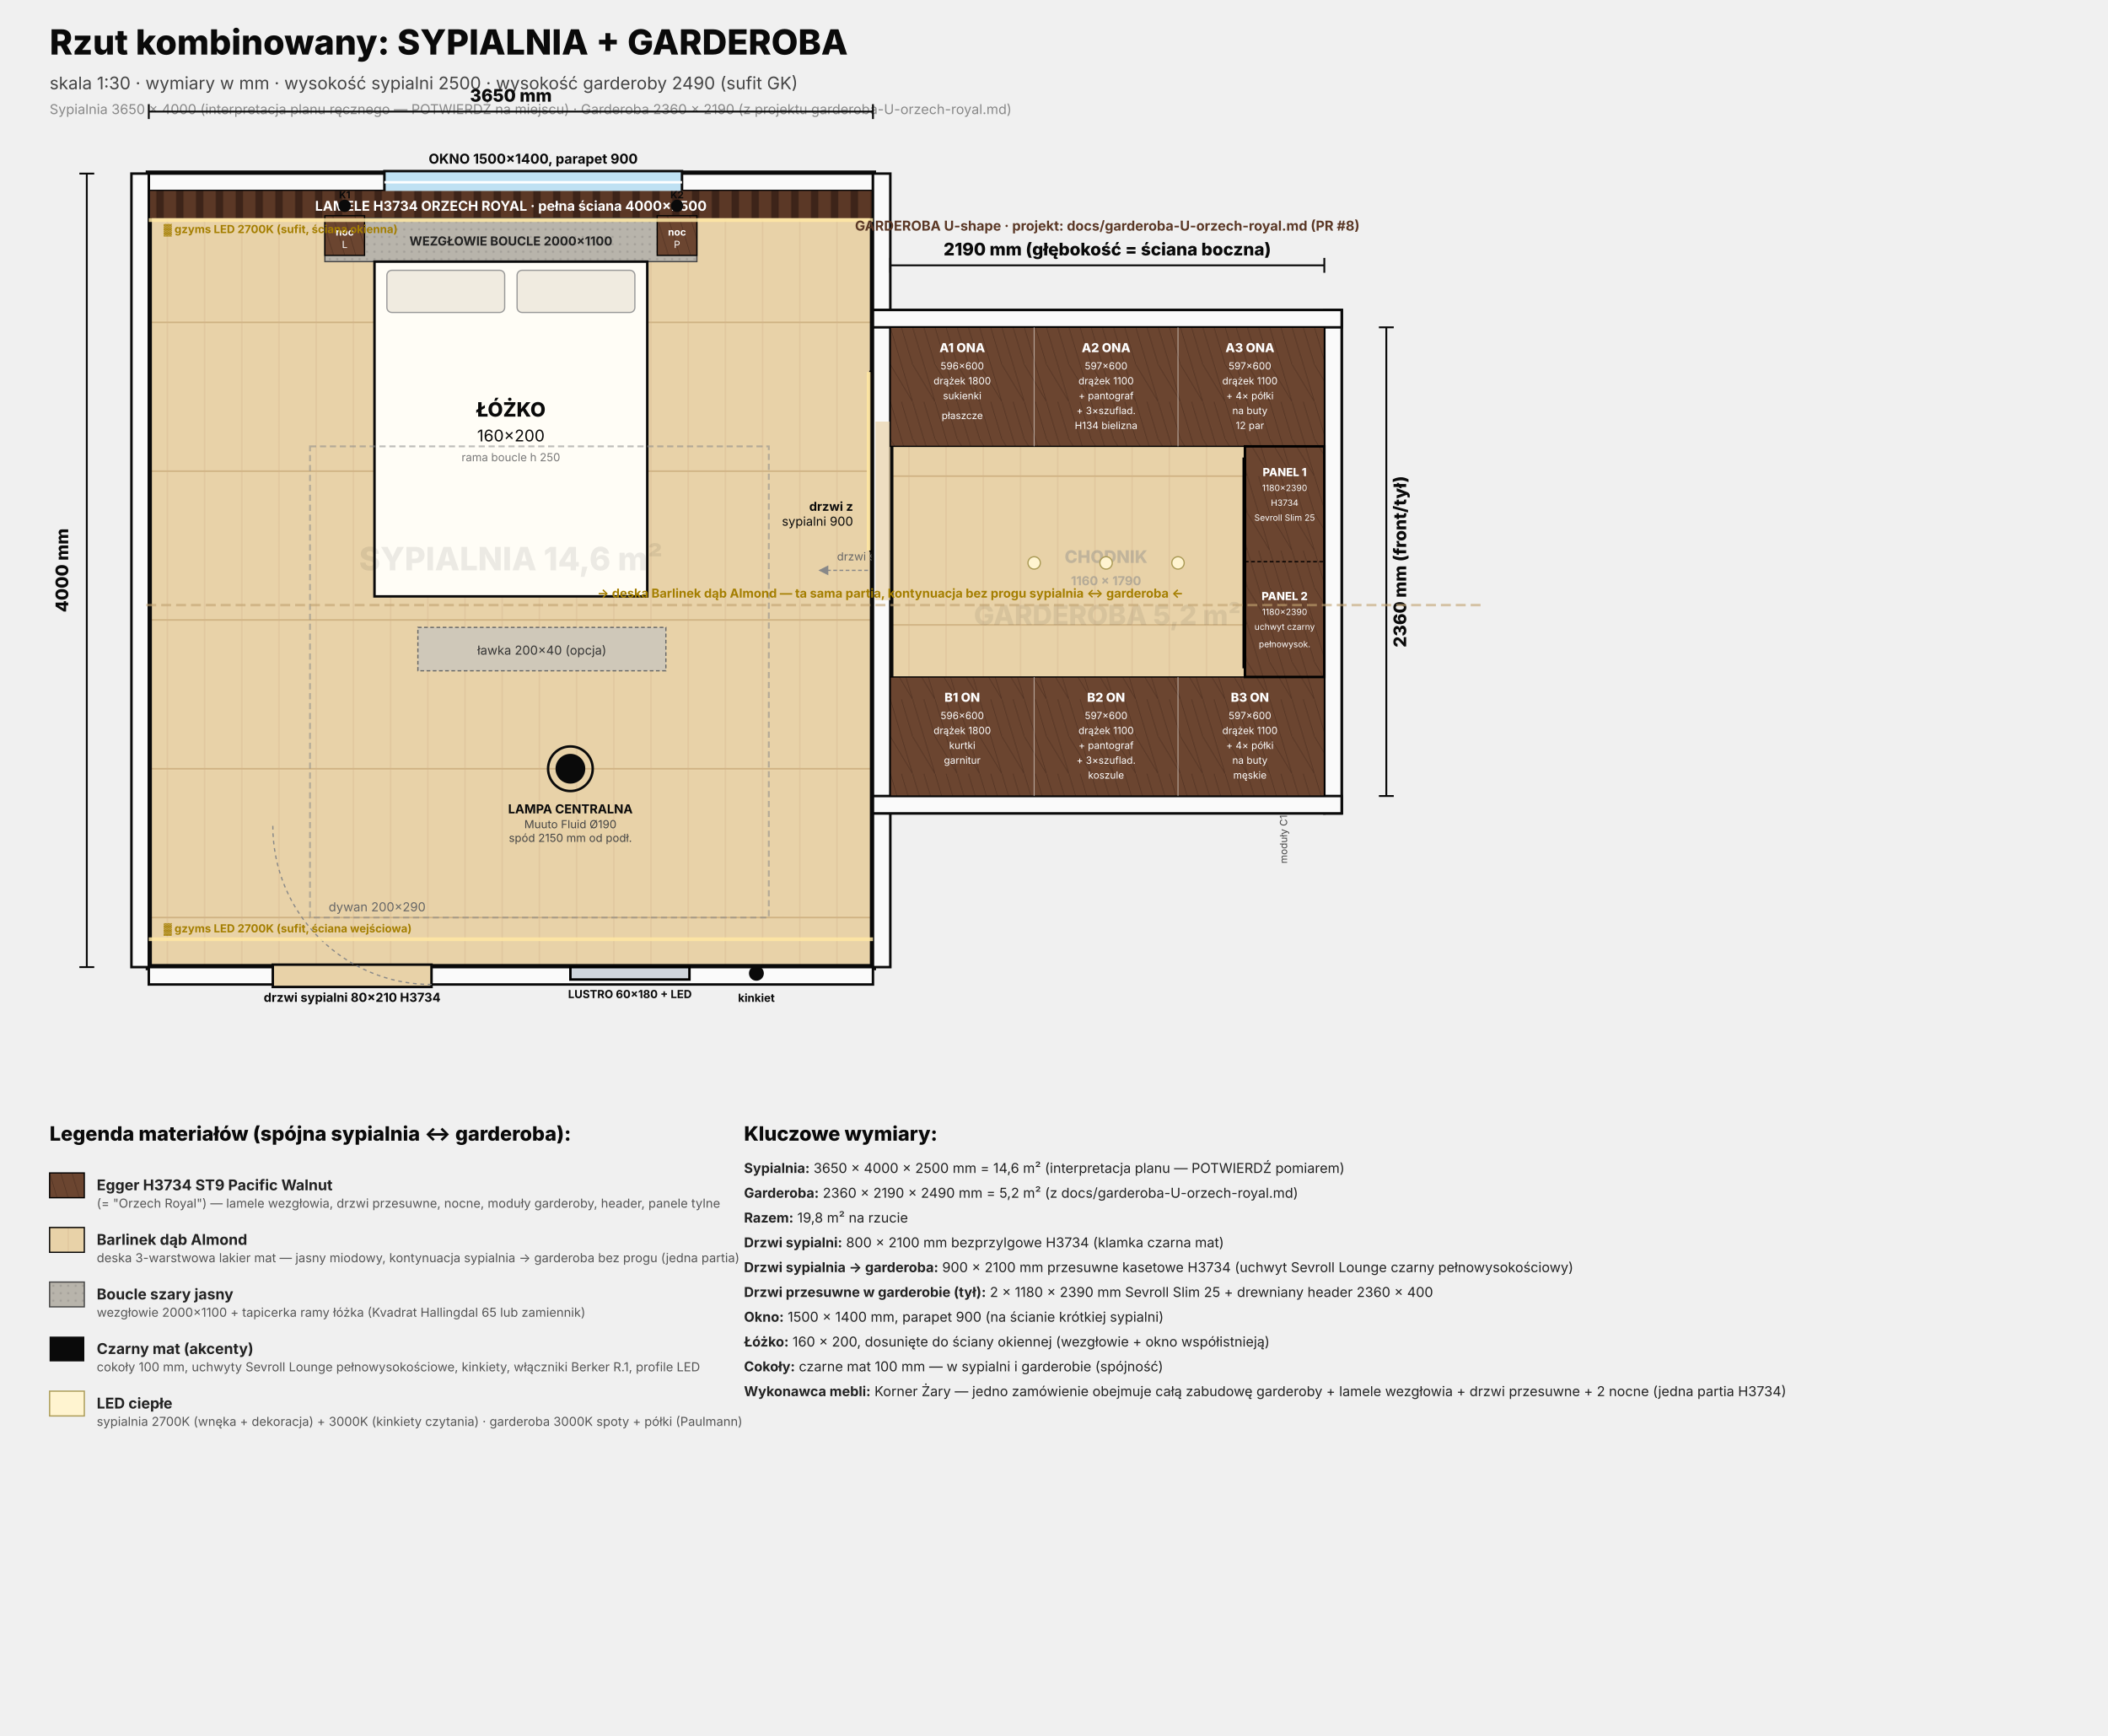
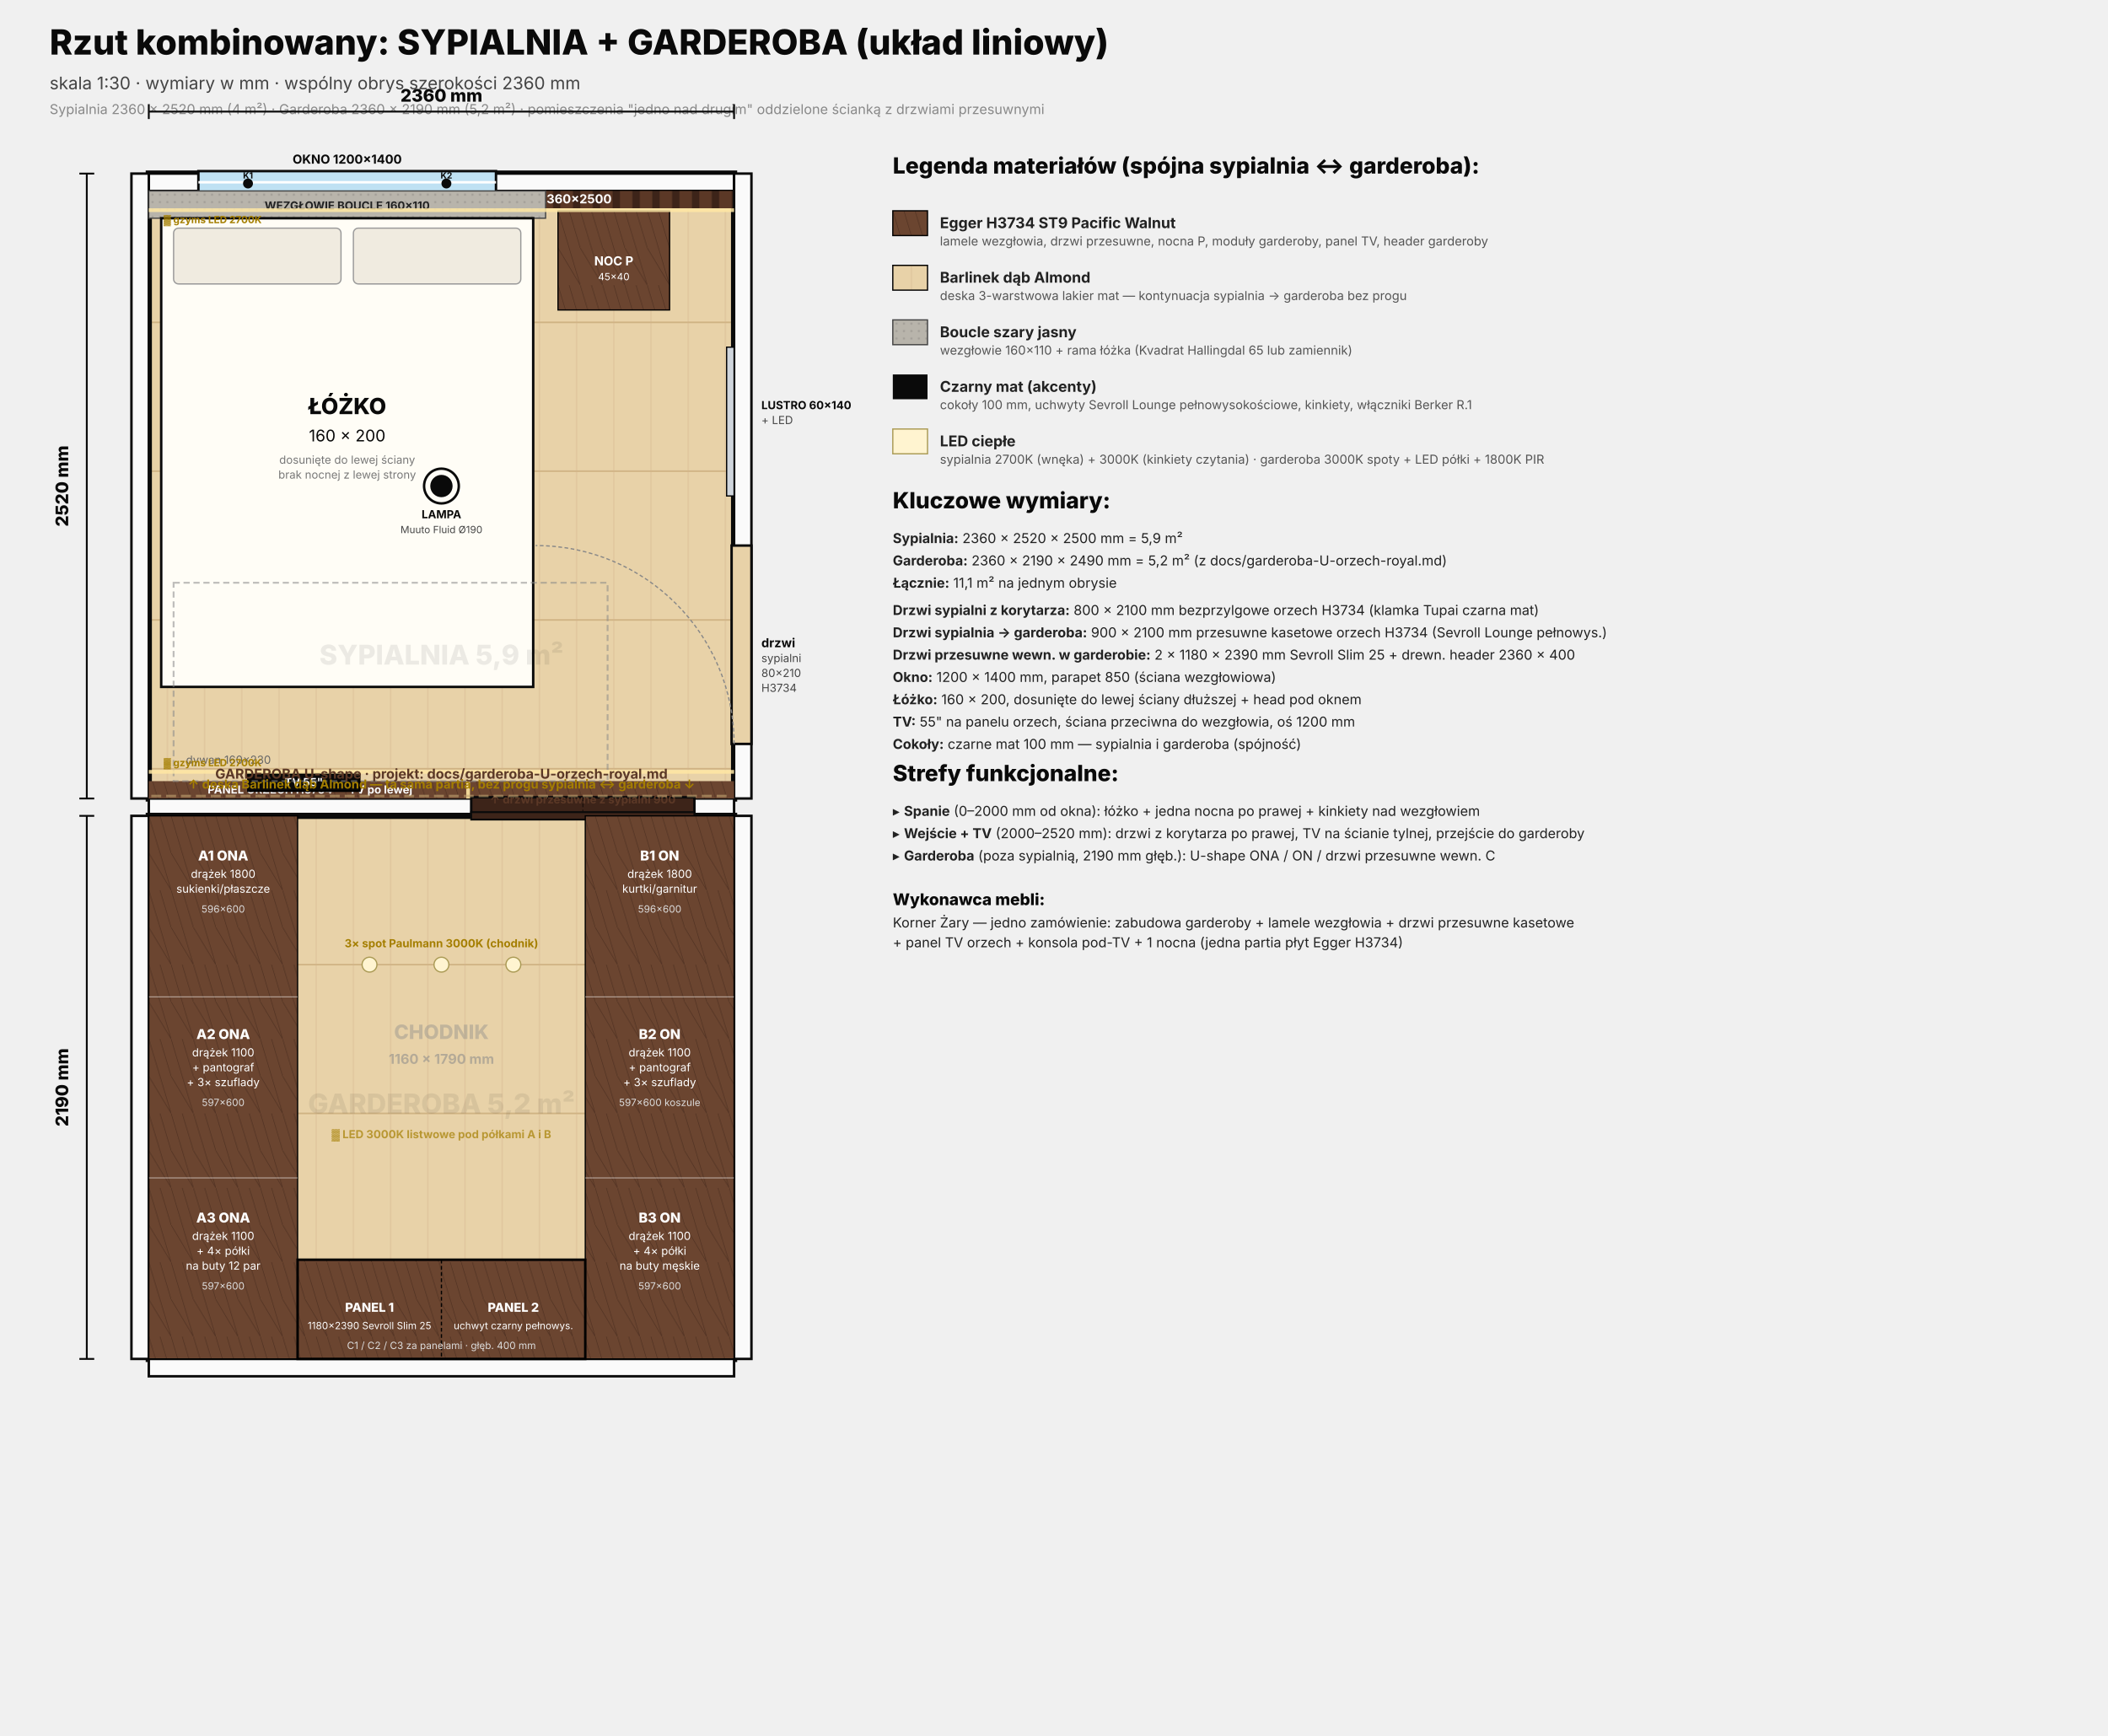
<svg xmlns="http://www.w3.org/2000/svg" viewBox="0 0 1700 1400" font-family="Inter, Arial, sans-serif">
  <defs>
    <pattern id="oakF" patternUnits="userSpaceOnUse" width="30" height="120">
      <rect width="30" height="120" fill="#e8d2a8" />
      <path d="M0 0 L30 0 M0 120 L30 120" stroke="#c2a371" stroke-width="0.8" />
      <path d="M15 0 L15 120" stroke="#d4b58a" stroke-width="0.4" />
    </pattern>
    <pattern id="walnutT" patternUnits="userSpaceOnUse" width="18" height="60">
      <rect width="18" height="60" fill="#6b4530" />
      <path d="M0 0 L18 60 M0 30 L18 60 M9 0 L18 30" stroke="#3d2419" stroke-width="0.5" opacity="0.55" />
    </pattern>
    <pattern id="boucleT" patternUnits="userSpaceOnUse" width="6" height="6">
      <rect width="6" height="6" fill="#b8b4ab" />
      <circle cx="3" cy="3" r="1" fill="#9a9690" opacity="0.6" />
    </pattern>
    <pattern id="lameleT" patternUnits="userSpaceOnUse" width="16" height="30">
      <rect width="16" height="30" fill="#5b3826" />
      <rect x="6" width="6" height="30" fill="#3d2419" />
    </pattern>
  </defs>
-   <text x="40" y="44" font-size="28" font-weight="800" fill="#0a0a0a">Rzut kombinowany: SYPIALNIA + GARDEROBA</text>
-   <text x="40" y="72" font-size="14" fill="#444">skala 1:30 · wymiary w mm · wysokość sypialni 2500 · wysokość garderoby 2490 (sufit GK)</text>
-   <text x="40" y="92" font-size="11" fill="#888">Sypialnia 3650 × 4000 (interpretacja planu ręcznego — POTWIERDŹ na miejscu) · Garderoba 2360 × 2190 (z projektu garderoba-U-orzech-royal.md)</text>
+   <text x="40" y="44" font-size="28" font-weight="800" fill="#0a0a0a">Rzut kombinowany: SYPIALNIA + GARDEROBA (układ liniowy)</text>
+   <text x="40" y="72" font-size="14" fill="#444">skala 1:30 · wymiary w mm · wspólny obrys szerokości 2360 mm</text>
+   <text x="40" y="92" font-size="11" fill="#888">Sypialnia 2360 × 2520 mm (4 m²) · Garderoba 2360 × 2190 mm (5,2 m²) · pomieszczenia "jedno nad drugim" oddzielone ścianką z drzwiami przesuwnymi</text>
  <g transform="translate(120, 140)">
-     <rect x="0" y="0" width="584" height="640" fill="url(#oakF)" stroke="#0a0a0a" stroke-width="5" />
-     <rect x="0" y="0" width="584" height="14" fill="#fafafa" stroke="#0a0a0a" stroke-width="2" />
-     <rect x="190" y="-2" width="240" height="18" fill="#bfe1f3" stroke="#0a0a0a" stroke-width="2" />
-     <line x1="190" y1="7" x2="430" y2="7" stroke="#fff" stroke-width="2" />
-     <text x="310" y="-8" font-size="11" fill="#0a0a0a" text-anchor="middle" font-weight="700">OKNO 1500×1400, parapet 900</text>
-     <rect x="0" y="14" width="584" height="22" fill="url(#lameleT)" />
-     <text x="292" y="30" font-size="11" fill="#fff" font-weight="700" text-anchor="middle">LAMELE H3734 ORZECH ROYAL · pełna ściana 4000×2500</text>
-     <rect x="-14" y="0" width="14" height="640" fill="#fafafa" stroke="#0a0a0a" stroke-width="2" />
-     <rect x="584" y="0" width="14" height="640" fill="#fafafa" stroke="#0a0a0a" stroke-width="2" />
-     <rect x="582" y="160" width="18" height="144" fill="#5b3826" stroke="#000" stroke-width="2" />
-     <text x="608" y="240" font-size="10" fill="#0a0a0a" font-weight="700">drzwi</text>
-     <text x="608" y="252" font-size="9" fill="#444">przesuwne</text>
-     <text x="608" y="263" font-size="9" fill="#444">kasetowe</text>
-     <text x="608" y="274" font-size="9" fill="#444">900×2100</text>
-     <text x="608" y="285" font-size="9" fill="#444">H3734</text>
-     <text x="608" y="296" font-size="9" fill="#444">Sevroll Lounge</text>
-     <line x1="580" y1="320" x2="540" y2="320" stroke="#888" stroke-width="1" stroke-dasharray="3 2" />
-     <polygon points="540,320 548,316 548,324" fill="#888" />
-     <text x="555" y="312" font-size="9" fill="#666">drzwi sunie w kasecie ←</text>
-     <rect x="579" y="160" width="3" height="144" fill="#ffe7a3" opacity="0.9" />
-     <rect x="0" y="640" width="584" height="14" fill="#fafafa" stroke="#0a0a0a" stroke-width="2" />
-     <rect x="100" y="638" width="128" height="18" fill="#e8d2a8" stroke="#0a0a0a" stroke-width="2" />
-     <text x="164" y="668" font-size="10" fill="#0a0a0a" font-weight="700" text-anchor="middle">drzwi sypialni 80×210 H3734</text>
-     <path d="M 228 654 A 128 128 0 0 1 100 526" fill="none" stroke="#888" stroke-width="1" stroke-dasharray="3 3" />
-     <rect x="340" y="640" width="96" height="10" fill="#cfd5dc" stroke="#000" stroke-width="2" />
-     <text x="388" y="665" font-size="9" fill="#0a0a0a" font-weight="700" text-anchor="middle">LUSTRO 60×180 + LED</text>
-     <circle cx="490" cy="645" r="6" fill="#0a0a0a" />
-     <text x="490" y="668" font-size="9" fill="#0a0a0a" font-weight="700" text-anchor="middle">kinkiet</text>
-     <g transform="translate(167, 36)">
-       <rect x="-25" y="0" width="300" height="35" fill="url(#boucleT)" stroke="#444" stroke-width="1" />
-       <text x="125" y="22" font-size="10" fill="#222" text-anchor="middle" font-weight="700">WEZGŁOWIE BOUCLE 2000×1100</text>
-       <rect x="-25" y="-2" width="32" height="32" fill="url(#walnutT)" stroke="#000" stroke-width="1" />
-       <text x="-9" y="14" font-size="8" fill="#fff" text-anchor="middle" font-weight="700">noc</text>
-       <text x="-9" y="24" font-size="8" fill="#fff" text-anchor="middle">L</text>
-       <rect x="243" y="-2" width="32" height="32" fill="url(#walnutT)" stroke="#000" stroke-width="1" />
-       <text x="259" y="14" font-size="8" fill="#fff" text-anchor="middle" font-weight="700">noc</text>
-       <text x="259" y="24" font-size="8" fill="#fff" text-anchor="middle">P</text>
-       <rect x="15" y="35" width="220" height="270" fill="#fffdf6" stroke="#0a0a0a" stroke-width="2" />
-       <text x="125" y="160" font-size="16" fill="#0a0a0a" text-anchor="middle" font-weight="800">ŁÓŻKO</text>
-       <text x="125" y="180" font-size="13" fill="#0a0a0a" text-anchor="middle">160×200</text>
-       <text x="125" y="196" font-size="9" fill="#777" text-anchor="middle">rama boucle h 250</text>
-       <rect x="25" y="42" width="95" height="34" fill="#f0ebe0" stroke="#999" rx="4" />
-       <rect x="130" y="42" width="95" height="34" fill="#f0ebe0" stroke="#999" rx="4" />
-       <circle cx="-9" cy="-10" r="5" fill="#0a0a0a" />
-       <text x="-9" y="-16" font-size="8" fill="#0a0a0a" text-anchor="middle" font-weight="700">K1</text>
-       <circle cx="259" cy="-10" r="5" fill="#0a0a0a" />
-       <text x="259" y="-16" font-size="8" fill="#0a0a0a" text-anchor="middle" font-weight="700">K2</text>
-     </g>
-     <g transform="translate(217, 366)">
-       <rect width="200" height="35" fill="#cfc8b9" stroke="#666" stroke-width="1" stroke-dasharray="3 2" />
-       <text x="100" y="22" font-size="10" fill="#333" text-anchor="middle">ławka 200×40 (opcja)</text>
-     </g>
-     <rect x="130" y="220" width="370" height="380" fill="none" stroke="#888" stroke-width="1.5" stroke-dasharray="5 3" opacity="0.55" />
-     <text x="145" y="595" font-size="10" fill="#666">dywan 200×290</text>
-     <g transform="translate(340, 480)">
-       <circle r="18" fill="none" stroke="#0a0a0a" stroke-width="2" />
-       <circle r="12" fill="#0a0a0a" />
-       <text y="36" font-size="10" fill="#0a0a0a" text-anchor="middle" font-weight="700">LAMPA CENTRALNA</text>
-       <text y="48" font-size="9" fill="#444" text-anchor="middle">Muuto Fluid Ø190</text>
-       <text y="59" font-size="9" fill="#444" text-anchor="middle">spód 2150 mm od podł.</text>
-     </g>
-     <rect x="0" y="36" width="584" height="3" fill="#ffe7a3" opacity="0.85" />
-     <rect x="0" y="616" width="584" height="3" fill="#ffe7a3" opacity="0.85" />
-     <text x="12" y="48" font-size="9" fill="#a47e00" font-weight="700">▓ gzyms LED 2700K (sufit, ściana okienna)</text>
-     <text x="12" y="612" font-size="9" fill="#a47e00" font-weight="700">▓ gzyms LED 2700K (sufit, ściana wejściowa)</text>
-     <text x="292" y="320" font-size="26" font-weight="800" fill="#0a0a0a" opacity="0.08" text-anchor="middle">SYPIALNIA 14,6 m²</text>
-     <line x1="0" y1="-50" x2="584" y2="-50" stroke="#0a0a0a" stroke-width="1.5" />
+     <rect x="0" y="0" width="472" height="504" fill="url(#oakF)" stroke="#0a0a0a" stroke-width="5" />
+     <rect x="0" y="0" width="472" height="14" fill="#fafafa" stroke="#0a0a0a" stroke-width="2" />
+     <rect x="40" y="-2" width="240" height="18" fill="#bfe1f3" stroke="#0a0a0a" stroke-width="2" />
+     <line x1="40" y1="7" x2="280" y2="7" stroke="#fff" stroke-width="2" />
+     <text x="160" y="-8" font-size="10" fill="#0a0a0a" text-anchor="middle" font-weight="700">OKNO 1200×1400</text>
+     <rect x="0" y="14" width="472" height="14" fill="url(#lameleT)" />
+     <text x="236" y="24" font-size="10" fill="#fff" font-weight="700" text-anchor="middle">LAMELE H3734 — cała ściana wezgłowiowa 2360×2500</text>
+     <rect x="-14" y="0" width="14" height="504" fill="#fafafa" stroke="#0a0a0a" stroke-width="2" />
+     <rect x="472" y="0" width="14" height="504" fill="#fafafa" stroke="#0a0a0a" stroke-width="2" />
+     <rect x="470" y="300" width="16" height="160" fill="#e8d2a8" stroke="#0a0a0a" stroke-width="2" />
+     <text x="494" y="382" font-size="10" fill="#0a0a0a" font-weight="700">drzwi</text>
+     <text x="494" y="394" font-size="9" fill="#444">sypialni</text>
+     <text x="494" y="406" font-size="9" fill="#444">80×210</text>
+     <text x="494" y="418" font-size="9" fill="#444">H3734</text>
+     <path d="M 472 460 A 160 160 0 0 0 312 300" fill="none" stroke="#888" stroke-width="1" stroke-dasharray="3 2" />
+     <rect x="466" y="140" width="6" height="120" fill="#cfd5dc" stroke="#000" stroke-width="1" />
+     <text x="494" y="190" font-size="9" fill="#0a0a0a" font-weight="700">LUSTRO 60×140</text>
+     <text x="494" y="202" font-size="9" fill="#444">+ LED</text>
+     <rect x="0" y="504" width="472" height="14" fill="#fafafa" stroke="#0a0a0a" stroke-width="2" />
+     <rect x="0" y="490" width="472" height="14" fill="url(#walnutT)" />
+     <text x="130" y="500" font-size="9" fill="#fff" font-weight="700" text-anchor="middle">PANEL ORZECH H3734 — TV po lewej</text>
+     <rect x="260" y="503" width="180" height="16" fill="#3d2419" stroke="#0a0a0a" stroke-width="2" />
+     <line x1="350" y1="503" x2="350" y2="519" stroke="#000" stroke-width="0.5" stroke-dasharray="3 2" />
+     <rect x="256" y="490" width="3" height="14" fill="#ffe7a3" opacity="0.9" />
+     <g transform="translate(0, 14)">
+       <rect x="0" y="0" width="320" height="22" fill="url(#boucleT)" stroke="#444" stroke-width="1" />
+       <text x="160" y="15" font-size="9" fill="#222" text-anchor="middle" font-weight="700">WEZGŁOWIE BOUCLE 160×110</text>
+       <rect x="10" y="22" width="300" height="378" fill="#fffdf6" stroke="#0a0a0a" stroke-width="2" />
+       <text x="160" y="180" font-size="18" fill="#0a0a0a" text-anchor="middle" font-weight="800">ŁÓŻKO</text>
+       <text x="160" y="202" font-size="13" fill="#0a0a0a" text-anchor="middle">160 × 200</text>
+       <text x="160" y="220" font-size="9" fill="#777" text-anchor="middle">dosunięte do lewej ściany</text>
+       <text x="160" y="232" font-size="9" fill="#777" text-anchor="middle">brak nocnej z lewej strony</text>
+       <rect x="20" y="30" width="135" height="45" fill="#f0ebe0" stroke="#999" rx="4" />
+       <rect x="165" y="30" width="135" height="45" fill="#f0ebe0" stroke="#999" rx="4" />
+       <circle cx="80" cy="-6" r="4" fill="#0a0a0a" />
+       <text x="80" y="-10" font-size="7" fill="#0a0a0a" text-anchor="middle" font-weight="700">K1</text>
+       <circle cx="240" cy="-6" r="4" fill="#0a0a0a" />
+       <text x="240" y="-10" font-size="7" fill="#0a0a0a" text-anchor="middle" font-weight="700">K2</text>
+     </g>
+     <g transform="translate(330, 30)">
+       <rect width="90" height="80" fill="url(#walnutT)" stroke="#000" stroke-width="1" />
+       <text x="45" y="44" font-size="10" fill="#fff" text-anchor="middle" font-weight="700">NOC P</text>
+       <text x="45" y="56" font-size="8" fill="#fff" text-anchor="middle">45×40</text>
+     </g>
+     <g transform="translate(80, 484)">
+       <rect width="90" height="14" fill="#0a0a0a" stroke="#000" stroke-width="1.5" />
+       <text x="45" y="10" font-size="9" fill="#fff" text-anchor="middle" font-weight="700">TV 55"</text>
+     </g>
+     <g transform="translate(236, 252)">
+       <circle r="14" fill="none" stroke="#0a0a0a" stroke-width="2" />
+       <circle r="9" fill="#0a0a0a" />
+       <text y="26" font-size="9" fill="#0a0a0a" text-anchor="middle" font-weight="700">LAMPA</text>
+       <text y="38" font-size="8" fill="#444" text-anchor="middle">Muuto Fluid Ø190</text>
+     </g>
+     <rect x="20" y="330" width="350" height="160" fill="none" stroke="#888" stroke-width="1.5" stroke-dasharray="5 3" opacity="0.55" />
+     <text x="30" y="476" font-size="9" fill="#666">dywan 160×230</text>
+     <rect x="0" y="28" width="472" height="3" fill="#ffe7a3" opacity="0.85" />
+     <rect x="0" y="481" width="472" height="3" fill="#ffe7a3" opacity="0.85" />
+     <text x="12" y="40" font-size="8" fill="#a47e00" font-weight="700">▓ gzyms LED 2700K</text>
+     <text x="12" y="478" font-size="8" fill="#a47e00" font-weight="700">▓ gzyms LED 2700K</text>
+     <text x="236" y="396" font-size="22" font-weight="800" fill="#0a0a0a" opacity="0.08" text-anchor="middle">SYPIALNIA 5,9 m²</text>
+     <line x1="0" y1="-50" x2="472" y2="-50" stroke="#0a0a0a" stroke-width="1.5" />
    <line x1="0" y1="-56" x2="0" y2="-44" stroke="#0a0a0a" stroke-width="1.5" />
-     <line x1="584" y1="-56" x2="584" y2="-44" stroke="#0a0a0a" stroke-width="1.5" />
-     <text x="292" y="-58" font-size="14" font-weight="800" fill="#0a0a0a" text-anchor="middle">3650 mm</text>
-     <line x1="-50" y1="0" x2="-50" y2="640" stroke="#0a0a0a" stroke-width="1.5" />
+     <line x1="472" y1="-56" x2="472" y2="-44" stroke="#0a0a0a" stroke-width="1.5" />
+     <text x="236" y="-58" font-size="14" font-weight="800" fill="#0a0a0a" text-anchor="middle">2360 mm</text>
+     <line x1="-50" y1="0" x2="-50" y2="504" stroke="#0a0a0a" stroke-width="1.5" />
    <line x1="-56" y1="0" x2="-44" y2="0" stroke="#0a0a0a" stroke-width="1.5" />
-     <line x1="-56" y1="640" x2="-44" y2="640" stroke="#0a0a0a" stroke-width="1.5" />
-     <text x="-65" y="320" font-size="14" font-weight="800" fill="#0a0a0a" text-anchor="middle" transform="rotate(-90 -65 320)">4000 mm</text>
-   </g>
-   <g transform="translate(718, 264)">
-     <rect x="0" y="0" width="350" height="378" fill="url(#oakF)" stroke="#0a0a0a" stroke-width="5" />
-     <line x1="0" y1="0" x2="0" y2="378" stroke="#0a0a0a" stroke-width="2" />
-     <line x1="-2" y1="76" x2="-2" y2="220" stroke="#5b3826" stroke-width="4" opacity="0.5" stroke-dasharray="6 3" />
-     <text x="6" y="148" font-size="9" fill="#5b3826" font-weight="700">↑ drzwi z sypialni</text>
-     <rect x="0" y="-14" width="350" height="14" fill="#fafafa" stroke="#0a0a0a" stroke-width="2" />
-     <rect x="0" y="378" width="350" height="14" fill="#fafafa" stroke="#0a0a0a" stroke-width="2" />
-     <rect x="350" y="-14" width="14" height="406" fill="#fafafa" stroke="#0a0a0a" stroke-width="2" />
-     <rect x="286" y="0" width="64" height="378" fill="url(#walnutT)" stroke="#000" stroke-width="2" />
-     <line x1="286" y1="189" x2="350" y2="189" stroke="#000" stroke-width="1" stroke-dasharray="3 2" />
-     <rect x="284" y="20" width="3" height="340" fill="#000" />
-     <text x="318" y="100" font-size="9" fill="#fff" text-anchor="middle" font-weight="700">PANEL 1</text>
-     <text x="318" y="112" font-size="8" fill="#fff" text-anchor="middle">1180×2390</text>
-     <text x="318" y="280" font-size="9" fill="#fff" text-anchor="middle" font-weight="700">PANEL 2</text>
-     <text x="318" y="292" font-size="8" fill="#fff" text-anchor="middle">1180×2390</text>
-     <text x="320" y="376" font-size="8" fill="#444" text-anchor="middle" transform="rotate(-90 320 376)">moduły C1 C2 C3 za panelami</text>
-     <g>
-       <rect x="0" y="0" width="96" height="378" fill="url(#walnutT)" stroke="#000" stroke-width="1" />
-       <line x1="0" y1="126" x2="96" y2="126" stroke="#fff" stroke-width="0.8" opacity="0.5" />
-       <line x1="0" y1="252" x2="96" y2="252" stroke="#fff" stroke-width="0.8" opacity="0.5" />
-       <text x="48" y="36" font-size="10" fill="#fff" text-anchor="middle" font-weight="800">ONA A1</text>
-       <text x="48" y="50" font-size="8" fill="#fff" text-anchor="middle">drążek długi</text>
-       <text x="48" y="62" font-size="8" fill="#fff" text-anchor="middle">h=1800 sukienki</text>
-       <text x="48" y="162" font-size="10" fill="#fff" text-anchor="middle" font-weight="800">ONA A2</text>
-       <text x="48" y="176" font-size="8" fill="#fff" text-anchor="middle">drążek h=1100</text>
-       <text x="48" y="188" font-size="8" fill="#fff" text-anchor="middle">+ pantograf</text>
-       <text x="48" y="200" font-size="8" fill="#fff" text-anchor="middle">+ 3× szuflada</text>
-       <text x="48" y="288" font-size="10" fill="#fff" text-anchor="middle" font-weight="800">ONA A3</text>
-       <text x="48" y="302" font-size="8" fill="#fff" text-anchor="middle">drążek + 4× półki</text>
-       <text x="48" y="314" font-size="8" fill="#fff" text-anchor="middle">na buty (12 par)</text>
-     </g>
-   </g>
-   <g transform="translate(718, 264)">
-     <rect x="0" y="0" width="350" height="378" fill="url(#oakF)" stroke="#0a0a0a" stroke-width="5" />
-     <rect x="-14" y="-14" width="14" height="406" fill="#fafafa" stroke="#0a0a0a" stroke-width="2" />
-     <rect x="350" y="-14" width="14" height="406" fill="#fafafa" stroke="#0a0a0a" stroke-width="2" />
-     <rect x="-14" y="-14" width="378" height="14" fill="#fafafa" stroke="#0a0a0a" stroke-width="2" />
-     <rect x="-14" y="378" width="378" height="14" fill="#fafafa" stroke="#0a0a0a" stroke-width="2" />
-     <rect x="-12" y="76" width="12" height="144" fill="#e8d2a8" opacity="0.7" />
-     <text x="-30" y="148" font-size="10" fill="#0a0a0a" font-weight="700" text-anchor="end">drzwi z</text>
-     <text x="-30" y="160" font-size="10" fill="#0a0a0a" text-anchor="end">sypialni 900</text>
-     <rect x="0" y="0" width="350" height="96" fill="url(#walnutT)" stroke="#000" stroke-width="1" />
-     <line x1="116" y1="0" x2="116" y2="96" stroke="#fff" stroke-width="0.8" opacity="0.5" />
-     <line x1="232" y1="0" x2="232" y2="96" stroke="#fff" stroke-width="0.8" opacity="0.5" />
-     <text x="58" y="20" font-size="10" fill="#fff" text-anchor="middle" font-weight="800">A1 ONA</text>
-     <text x="58" y="34" font-size="8" fill="#fff" text-anchor="middle">596×600</text>
-     <text x="58" y="46" font-size="8" fill="#fff" text-anchor="middle">drążek 1800</text>
-     <text x="58" y="58" font-size="8" fill="#fff" text-anchor="middle">sukienki</text>
-     <text x="58" y="74" font-size="8" fill="#fff" text-anchor="middle">płaszcze</text>
-     <text x="174" y="20" font-size="10" fill="#fff" text-anchor="middle" font-weight="800">A2 ONA</text>
-     <text x="174" y="34" font-size="8" fill="#fff" text-anchor="middle">597×600</text>
-     <text x="174" y="46" font-size="8" fill="#fff" text-anchor="middle">drążek 1100</text>
-     <text x="174" y="58" font-size="8" fill="#fff" text-anchor="middle">+ pantograf</text>
-     <text x="174" y="70" font-size="8" fill="#fff" text-anchor="middle">+ 3×szuflad.</text>
-     <text x="174" y="82" font-size="8" fill="#fff" text-anchor="middle">H134 bielizna</text>
-     <text x="290" y="20" font-size="10" fill="#fff" text-anchor="middle" font-weight="800">A3 ONA</text>
-     <text x="290" y="34" font-size="8" fill="#fff" text-anchor="middle">597×600</text>
-     <text x="290" y="46" font-size="8" fill="#fff" text-anchor="middle">drążek 1100</text>
-     <text x="290" y="58" font-size="8" fill="#fff" text-anchor="middle">+ 4× półki</text>
-     <text x="290" y="70" font-size="8" fill="#fff" text-anchor="middle">na buty</text>
-     <text x="290" y="82" font-size="8" fill="#fff" text-anchor="middle">12 par</text>
-     <rect x="0" y="282" width="350" height="96" fill="url(#walnutT)" stroke="#000" stroke-width="1" />
-     <line x1="116" y1="282" x2="116" y2="378" stroke="#fff" stroke-width="0.8" opacity="0.5" />
-     <line x1="232" y1="282" x2="232" y2="378" stroke="#fff" stroke-width="0.8" opacity="0.5" />
-     <text x="58" y="302" font-size="10" fill="#fff" text-anchor="middle" font-weight="800">B1 ON</text>
-     <text x="58" y="316" font-size="8" fill="#fff" text-anchor="middle">596×600</text>
-     <text x="58" y="328" font-size="8" fill="#fff" text-anchor="middle">drążek 1800</text>
-     <text x="58" y="340" font-size="8" fill="#fff" text-anchor="middle">kurtki</text>
-     <text x="58" y="352" font-size="8" fill="#fff" text-anchor="middle">garnitur</text>
-     <text x="174" y="302" font-size="10" fill="#fff" text-anchor="middle" font-weight="800">B2 ON</text>
-     <text x="174" y="316" font-size="8" fill="#fff" text-anchor="middle">597×600</text>
-     <text x="174" y="328" font-size="8" fill="#fff" text-anchor="middle">drążek 1100</text>
-     <text x="174" y="340" font-size="8" fill="#fff" text-anchor="middle">+ pantograf</text>
-     <text x="174" y="352" font-size="8" fill="#fff" text-anchor="middle">+ 3×szuflad.</text>
-     <text x="174" y="364" font-size="8" fill="#fff" text-anchor="middle">koszule</text>
-     <text x="290" y="302" font-size="10" fill="#fff" text-anchor="middle" font-weight="800">B3 ON</text>
-     <text x="290" y="316" font-size="8" fill="#fff" text-anchor="middle">597×600</text>
-     <text x="290" y="328" font-size="8" fill="#fff" text-anchor="middle">drążek 1100</text>
-     <text x="290" y="340" font-size="8" fill="#fff" text-anchor="middle">+ 4× półki</text>
-     <text x="290" y="352" font-size="8" fill="#fff" text-anchor="middle">na buty</text>
-     <text x="290" y="364" font-size="8" fill="#fff" text-anchor="middle">męskie</text>
-     <rect x="286" y="96" width="64" height="186" fill="url(#walnutT)" stroke="#000" stroke-width="2" />
-     <line x1="286" y1="189" x2="350" y2="189" stroke="#000" stroke-width="1" stroke-dasharray="3 2" />
-     <rect x="284" y="105" width="3" height="170" fill="#000" />
-     <text x="318" y="120" font-size="9" fill="#fff" text-anchor="middle" font-weight="800">PANEL 1</text>
-     <text x="318" y="132" font-size="7" fill="#fff" text-anchor="middle">1180×2390</text>
-     <text x="318" y="144" font-size="7" fill="#fff" text-anchor="middle">H3734</text>
-     <text x="318" y="156" font-size="7" fill="#fff" text-anchor="middle">Sevroll Slim 25</text>
-     <text x="318" y="220" font-size="9" fill="#fff" text-anchor="middle" font-weight="800">PANEL 2</text>
-     <text x="318" y="232" font-size="7" fill="#fff" text-anchor="middle">1180×2390</text>
-     <text x="318" y="244" font-size="7" fill="#fff" text-anchor="middle">uchwyt czarny</text>
-     <text x="318" y="258" font-size="7" fill="#fff" text-anchor="middle">pełnowysok.</text>
-     <text x="174" y="190" font-size="14" font-weight="800" fill="#888" text-anchor="middle" opacity="0.4">CHODNIK</text>
-     <text x="174" y="208" font-size="10" font-weight="700" fill="#888" text-anchor="middle" opacity="0.55">1160 × 1790</text>
-     <circle cx="116" cy="190" r="5" fill="#fff4d0" stroke="#aa9a55" stroke-width="1" />
-     <circle cx="174" cy="190" r="5" fill="#fff4d0" stroke="#aa9a55" stroke-width="1" />
-     <circle cx="232" cy="190" r="5" fill="#fff4d0" stroke="#aa9a55" stroke-width="1" />
-     <text x="175" y="240" font-size="22" font-weight="800" fill="#0a0a0a" opacity="0.08" text-anchor="middle">GARDEROBA 5,2 m²</text>
-     <line x1="0" y1="-50" x2="350" y2="-50" stroke="#0a0a0a" stroke-width="1.5" />
-     <line x1="0" y1="-56" x2="0" y2="-44" stroke="#0a0a0a" stroke-width="1.5" />
-     <line x1="350" y1="-56" x2="350" y2="-44" stroke="#0a0a0a" stroke-width="1.5" />
-     <text x="175" y="-58" font-size="14" font-weight="800" fill="#0a0a0a" text-anchor="middle">2190 mm (głębokość = ściana boczna)</text>
-     <line x1="400" y1="0" x2="400" y2="378" stroke="#0a0a0a" stroke-width="1.5" />
-     <line x1="394" y1="0" x2="406" y2="0" stroke="#0a0a0a" stroke-width="1.5" />
-     <line x1="394" y1="378" x2="406" y2="378" stroke="#0a0a0a" stroke-width="1.5" />
-     <text x="416" y="189" font-size="14" font-weight="800" fill="#0a0a0a" transform="rotate(-90 416 189)" text-anchor="middle">2360 mm (front/tył)</text>
-     <text x="175" y="-78" font-size="11" fill="#5b3826" font-weight="700" text-anchor="middle">GARDEROBA U-shape · projekt: docs/garderoba-U-orzech-royal.md (PR #8)</text>
-   </g>
-   <g transform="translate(118, 488)">
-     <line x1="0" y1="0" x2="1080" y2="0" stroke="#c2a371" stroke-width="2" stroke-dasharray="8 4" opacity="0.6" />
-     <text x="600" y="-6" font-size="10" fill="#a47e00" font-weight="700" text-anchor="middle">→ deska Barlinek dąb Almond — ta sama partia, kontynuacja bez progu sypialnia ↔ garderoba ←</text>
-   </g>
-   <g transform="translate(40, 920)">
-     <text font-size="16" font-weight="800" fill="#0a0a0a">Legenda materiałów (spójna sypialnia ↔ garderoba):</text>
-     <g transform="translate(0, 26)">
+     <line x1="-56" y1="504" x2="-44" y2="504" stroke="#0a0a0a" stroke-width="1.5" />
+     <text x="-65" y="252" font-size="14" font-weight="800" fill="#0a0a0a" text-anchor="middle" transform="rotate(-90 -65 252)">2520 mm</text>
+   </g>
+   <g transform="translate(120, 658)">
+     <rect x="0" y="0" width="472" height="438" fill="url(#oakF)" stroke="#0a0a0a" stroke-width="5" />
+     <rect x="-14" y="0" width="14" height="438" fill="#fafafa" stroke="#0a0a0a" stroke-width="2" />
+     <rect x="472" y="0" width="14" height="438" fill="#fafafa" stroke="#0a0a0a" stroke-width="2" />
+     <rect x="0" y="438" width="472" height="14" fill="#fafafa" stroke="#0a0a0a" stroke-width="2" />
+     <rect x="260" y="-3" width="180" height="6" fill="#3d2419" stroke="#0a0a0a" stroke-width="1.5" />
+     <text x="350" y="-10" font-size="9" fill="#5b3826" font-weight="700" text-anchor="middle">↑ drzwi przesuwne z sypialni 900</text>
+     <rect x="0" y="0" width="120" height="438" fill="url(#walnutT)" stroke="#000" stroke-width="1" />
+     <line x1="0" y1="146" x2="120" y2="146" stroke="#fff" stroke-width="0.8" opacity="0.5" />
+     <line x1="0" y1="292" x2="120" y2="292" stroke="#fff" stroke-width="0.8" opacity="0.5" />
+     <text x="60" y="36" font-size="11" fill="#fff" text-anchor="middle" font-weight="800">A1 ONA</text>
+     <text x="60" y="50" font-size="9" fill="#fff" text-anchor="middle">drążek 1800</text>
+     <text x="60" y="62" font-size="9" fill="#fff" text-anchor="middle">sukienki/płaszcze</text>
+     <text x="60" y="78" font-size="8" fill="#ddd" text-anchor="middle">596×600</text>
+     <text x="60" y="180" font-size="11" fill="#fff" text-anchor="middle" font-weight="800">A2 ONA</text>
+     <text x="60" y="194" font-size="9" fill="#fff" text-anchor="middle">drążek 1100</text>
+     <text x="60" y="206" font-size="9" fill="#fff" text-anchor="middle">+ pantograf</text>
+     <text x="60" y="218" font-size="9" fill="#fff" text-anchor="middle">+ 3× szuflady</text>
+     <text x="60" y="234" font-size="8" fill="#ddd" text-anchor="middle">597×600</text>
+     <text x="60" y="328" font-size="11" fill="#fff" text-anchor="middle" font-weight="800">A3 ONA</text>
+     <text x="60" y="342" font-size="9" fill="#fff" text-anchor="middle">drążek 1100</text>
+     <text x="60" y="354" font-size="9" fill="#fff" text-anchor="middle">+ 4× półki</text>
+     <text x="60" y="366" font-size="9" fill="#fff" text-anchor="middle">na buty 12 par</text>
+     <text x="60" y="382" font-size="8" fill="#ddd" text-anchor="middle">597×600</text>
+     <rect x="352" y="0" width="120" height="438" fill="url(#walnutT)" stroke="#000" stroke-width="1" />
+     <line x1="352" y1="146" x2="472" y2="146" stroke="#fff" stroke-width="0.8" opacity="0.5" />
+     <line x1="352" y1="292" x2="472" y2="292" stroke="#fff" stroke-width="0.8" opacity="0.5" />
+     <text x="412" y="36" font-size="11" fill="#fff" text-anchor="middle" font-weight="800">B1 ON</text>
+     <text x="412" y="50" font-size="9" fill="#fff" text-anchor="middle">drążek 1800</text>
+     <text x="412" y="62" font-size="9" fill="#fff" text-anchor="middle">kurtki/garnitur</text>
+     <text x="412" y="78" font-size="8" fill="#ddd" text-anchor="middle">596×600</text>
+     <text x="412" y="180" font-size="11" fill="#fff" text-anchor="middle" font-weight="800">B2 ON</text>
+     <text x="412" y="194" font-size="9" fill="#fff" text-anchor="middle">drążek 1100</text>
+     <text x="412" y="206" font-size="9" fill="#fff" text-anchor="middle">+ pantograf</text>
+     <text x="412" y="218" font-size="9" fill="#fff" text-anchor="middle">+ 3× szuflady</text>
+     <text x="412" y="234" font-size="8" fill="#ddd" text-anchor="middle">597×600 koszule</text>
+     <text x="412" y="328" font-size="11" fill="#fff" text-anchor="middle" font-weight="800">B3 ON</text>
+     <text x="412" y="342" font-size="9" fill="#fff" text-anchor="middle">drążek 1100</text>
+     <text x="412" y="354" font-size="9" fill="#fff" text-anchor="middle">+ 4× półki</text>
+     <text x="412" y="366" font-size="9" fill="#fff" text-anchor="middle">na buty męskie</text>
+     <text x="412" y="382" font-size="8" fill="#ddd" text-anchor="middle">597×600</text>
+     <rect x="120" y="358" width="232" height="80" fill="url(#walnutT)" stroke="#000" stroke-width="2" />
+     <line x1="236" y1="358" x2="236" y2="438" stroke="#000" stroke-width="1" stroke-dasharray="3 2" />
+     <text x="178" y="400" font-size="10" fill="#fff" text-anchor="middle" font-weight="800">PANEL 1</text>
+     <text x="178" y="414" font-size="8" fill="#fff" text-anchor="middle">1180×2390 Sevroll Slim 25</text>
+     <text x="294" y="400" font-size="10" fill="#fff" text-anchor="middle" font-weight="800">PANEL 2</text>
+     <text x="294" y="414" font-size="8" fill="#fff" text-anchor="middle">uchwyt czarny pełnowys.</text>
+     <text x="236" y="430" font-size="8" fill="#ddd" text-anchor="middle">C1 / C2 / C3 za panelami · głęb. 400 mm</text>
+     <text x="236" y="180" font-size="16" font-weight="800" fill="#888" text-anchor="middle" opacity="0.4">CHODNIK</text>
+     <text x="236" y="200" font-size="11" font-weight="700" fill="#888" text-anchor="middle" opacity="0.55">1160 × 1790 mm</text>
+     <circle cx="178" cy="120" r="6" fill="#fff4d0" stroke="#aa9a55" stroke-width="1" />
+     <circle cx="236" cy="120" r="6" fill="#fff4d0" stroke="#aa9a55" stroke-width="1" />
+     <circle cx="294" cy="120" r="6" fill="#fff4d0" stroke="#aa9a55" stroke-width="1" />
+     <text x="236" y="106" font-size="9" fill="#a47e00" font-weight="700" text-anchor="middle">3× spot Paulmann 3000K (chodnik)</text>
+     <text x="236" y="260" font-size="9" fill="#a47e00" font-weight="700" text-anchor="middle" opacity="0.7">▓ LED 3000K listwowe pod półkami A i B</text>
+     <text x="236" y="240" font-size="22" font-weight="800" fill="#0a0a0a" opacity="0.08" text-anchor="middle">GARDEROBA 5,2 m²</text>
+     <line x1="-50" y1="0" x2="-50" y2="438" stroke="#0a0a0a" stroke-width="1.5" />
+     <line x1="-56" y1="0" x2="-44" y2="0" stroke="#0a0a0a" stroke-width="1.5" />
+     <line x1="-56" y1="438" x2="-44" y2="438" stroke="#0a0a0a" stroke-width="1.5" />
+     <text x="-65" y="219" font-size="14" font-weight="800" fill="#0a0a0a" text-anchor="middle" transform="rotate(-90 -65 219)">2190 mm</text>
+     <text x="236" y="-30" font-size="11" fill="#5b3826" font-weight="700" text-anchor="middle">GARDEROBA U-shape · projekt: docs/garderoba-U-orzech-royal.md</text>
+   </g>
+   <g transform="translate(122, 642)">
+     <line x1="0" y1="0" x2="468" y2="0" stroke="#c2a371" stroke-width="2" stroke-dasharray="8 4" opacity="0.6" />
+     <text x="234" y="-6" font-size="10" fill="#a47e00" font-weight="700" text-anchor="middle">↑ deska Barlinek dąb Almond — ta sama partia, bez progu sypialnia ↔ garderoba ↓</text>
+   </g>
+   <g transform="translate(720, 140)">
+     <text font-size="18" font-weight="800" fill="#0a0a0a">Legenda materiałów (spójna sypialnia ↔ garderoba):</text>
+     <g transform="translate(0, 30)">
      <rect width="28" height="20" fill="url(#walnutT)" stroke="#000" />
      <text x="38" y="14" font-size="12" fill="#222" font-weight="700">Egger H3734 ST9 Pacific Walnut</text>
-       <text x="38" y="28" font-size="10" fill="#555">(= "Orzech Royal") — lamele wezgłowia, drzwi przesuwne, nocne, moduły garderoby, header, panele tylne</text>
-     </g>
-     <g transform="translate(0, 70)">
+       <text x="38" y="28" font-size="10" fill="#555">lamele wezgłowia, drzwi przesuwne, nocna P, moduły garderoby, panel TV, header garderoby</text>
+     </g>
+     <g transform="translate(0, 74)">
      <rect width="28" height="20" fill="url(#oakF)" stroke="#000" />
      <text x="38" y="14" font-size="12" fill="#222" font-weight="700">Barlinek dąb Almond</text>
-       <text x="38" y="28" font-size="10" fill="#555">deska 3-warstwowa lakier mat — jasny miodowy, kontynuacja sypialnia → garderoba bez progu (jedna partia)</text>
-     </g>
-     <g transform="translate(0, 114)">
+       <text x="38" y="28" font-size="10" fill="#555">deska 3-warstwowa lakier mat — kontynuacja sypialnia → garderoba bez progu</text>
+     </g>
+     <g transform="translate(0, 118)">
      <rect width="28" height="20" fill="url(#boucleT)" stroke="#444" />
      <text x="38" y="14" font-size="12" fill="#222" font-weight="700">Boucle szary jasny</text>
-       <text x="38" y="28" font-size="10" fill="#555">wezgłowie 2000×1100 + tapicerka ramy łóżka (Kvadrat Hallingdal 65 lub zamiennik)</text>
-     </g>
-     <g transform="translate(0, 158)">
+       <text x="38" y="28" font-size="10" fill="#555">wezgłowie 160×110 + rama łóżka (Kvadrat Hallingdal 65 lub zamiennik)</text>
+     </g>
+     <g transform="translate(0, 162)">
      <rect width="28" height="20" fill="#0a0a0a" />
      <text x="38" y="14" font-size="12" fill="#222" font-weight="700">Czarny mat (akcenty)</text>
-       <text x="38" y="28" font-size="10" fill="#555">cokoły 100 mm, uchwyty Sevroll Lounge pełnowysokościowe, kinkiety, włączniki Berker R.1, profile LED</text>
-     </g>
-     <g transform="translate(0, 202)">
+       <text x="38" y="28" font-size="10" fill="#555">cokoły 100 mm, uchwyty Sevroll Lounge pełnowysokościowe, kinkiety, włączniki Berker R.1</text>
+     </g>
+     <g transform="translate(0, 206)">
      <rect width="28" height="20" fill="#fff4d0" stroke="#aa9a55" />
      <text x="38" y="14" font-size="12" fill="#222" font-weight="700">LED ciepłe</text>
-       <text x="38" y="28" font-size="10" fill="#555">sypialnia 2700K (wnęka + dekoracja) + 3000K (kinkiety czytania) · garderoba 3000K spoty + półki (Paulmann)</text>
-     </g>
-     <g transform="translate(560, 0)">
-       <text font-size="16" font-weight="800" fill="#0a0a0a">Kluczowe wymiary:</text>
-       <text x="0" y="26" font-size="11" fill="#222">
-         <tspan font-weight="700">Sypialnia:</tspan> 3650 × 4000 × 2500 mm = 14,6 m² (interpretacja planu — POTWIERDŹ pomiarem)</text>
+       <text x="38" y="28" font-size="10" fill="#555">sypialnia 2700K (wnęka) + 3000K (kinkiety czytania) · garderoba 3000K spoty + LED półki + 1800K PIR</text>
+     </g>
+     <g transform="translate(0, 270)">
+       <text font-size="18" font-weight="800" fill="#0a0a0a">Kluczowe wymiary:</text>
+       <text x="0" y="28" font-size="11" fill="#222">
+         <tspan font-weight="700">Sypialnia:</tspan> 2360 × 2520 × 2500 mm = 5,9 m²</text>
      <text x="0" y="46" font-size="11" fill="#222">
        <tspan font-weight="700">Garderoba:</tspan> 2360 × 2190 × 2490 mm = 5,2 m² (z docs/garderoba-U-orzech-royal.md)</text>
-       <text x="0" y="66" font-size="11" fill="#222">
-         <tspan font-weight="700">Razem:</tspan> 19,8 m² na rzucie</text>
+       <text x="0" y="64" font-size="11" fill="#222">
+         <tspan font-weight="700">Łącznie:</tspan> 11,1 m² na jednym obrysie</text>
      <text x="0" y="86" font-size="11" fill="#222">
-         <tspan font-weight="700">Drzwi sypialni:</tspan> 800 × 2100 mm bezprzylgowe H3734 (klamka czarna mat)</text>
-       <text x="0" y="106" font-size="11" fill="#222">
-         <tspan font-weight="700">Drzwi sypialnia → garderoba:</tspan> 900 × 2100 mm przesuwne kasetowe H3734 (uchwyt Sevroll Lounge czarny pełnowysokościowy)</text>
-       <text x="0" y="126" font-size="11" fill="#222">
-         <tspan font-weight="700">Drzwi przesuwne w garderobie (tył):</tspan> 2 × 1180 × 2390 mm Sevroll Slim 25 + drewniany header 2360 × 400</text>
-       <text x="0" y="146" font-size="11" fill="#222">
-         <tspan font-weight="700">Okno:</tspan> 1500 × 1400 mm, parapet 900 (na ścianie krótkiej sypialni)</text>
-       <text x="0" y="166" font-size="11" fill="#222">
-         <tspan font-weight="700">Łóżko:</tspan> 160 × 200, dosunięte do ściany okiennej (wezgłowie + okno współistnieją)</text>
-       <text x="0" y="186" font-size="11" fill="#222">
-         <tspan font-weight="700">Cokoły:</tspan> czarne mat 100 mm — w sypialni i garderobie (spójność)</text>
-       <text x="0" y="206" font-size="11" fill="#222">
-         <tspan font-weight="700">Wykonawca mebli:</tspan> Korner Żary — jedno zamówienie obejmuje całą zabudowę garderoby + lamele wezgłowia + drzwi przesuwne + 2 nocne (jedna partia H3734)</text>
+         <tspan font-weight="700">Drzwi sypialni z korytarza:</tspan> 800 × 2100 mm bezprzylgowe orzech H3734 (klamka Tupai czarna mat)</text>
+       <text x="0" y="104" font-size="11" fill="#222">
+         <tspan font-weight="700">Drzwi sypialnia → garderoba:</tspan> 900 × 2100 mm przesuwne kasetowe orzech H3734 (Sevroll Lounge pełnowys.)</text>
+       <text x="0" y="122" font-size="11" fill="#222">
+         <tspan font-weight="700">Drzwi przesuwne wewn. w garderobie:</tspan> 2 × 1180 × 2390 mm Sevroll Slim 25 + drewn. header 2360 × 400</text>
+       <text x="0" y="140" font-size="11" fill="#222">
+         <tspan font-weight="700">Okno:</tspan> 1200 × 1400 mm, parapet 850 (ściana wezgłowiowa)</text>
+       <text x="0" y="158" font-size="11" fill="#222">
+         <tspan font-weight="700">Łóżko:</tspan> 160 × 200, dosunięte do lewej ściany dłuższej + head pod oknem</text>
+       <text x="0" y="176" font-size="11" fill="#222">
+         <tspan font-weight="700">TV:</tspan> 55" na panelu orzech, ściana przeciwna do wezgłowia, oś 1200 mm</text>
+       <text x="0" y="194" font-size="11" fill="#222">
+         <tspan font-weight="700">Cokoły:</tspan> czarne mat 100 mm — sypialnia i garderoba (spójność)</text>
+     </g>
+     <g transform="translate(0, 490)">
+       <text font-size="18" font-weight="800" fill="#0a0a0a">Strefy funkcjonalne:</text>
+       <text x="0" y="28" font-size="11" fill="#222">▸ <tspan font-weight="700">Spanie</tspan> (0–2000 mm od okna): łóżko + jedna nocna po prawej + kinkiety nad wezgłowiem</text>
+       <text x="0" y="46" font-size="11" fill="#222">▸ <tspan font-weight="700">Wejście + TV</tspan> (2000–2520 mm): drzwi z korytarza po prawej, TV na ścianie tylnej, przejście do garderoby</text>
+       <text x="0" y="64" font-size="11" fill="#222">▸ <tspan font-weight="700">Garderoba</tspan> (poza sypialnią, 2190 mm głęb.): U-shape ONA / ON / drzwi przesuwne wewn. C</text>
+     </g>
+     <g transform="translate(0, 590)">
+       <text font-size="13" font-weight="800" fill="#0a0a0a">Wykonawca mebli:</text>
+       <text x="0" y="18" font-size="11" fill="#222">Korner Żary — jedno zamówienie: zabudowa garderoby + lamele wezgłowia + drzwi przesuwne kasetowe</text>
+       <text x="0" y="34" font-size="11" fill="#222">+ panel TV orzech + konsola pod-TV + 1 nocna (jedna partia płyt Egger H3734)</text>
    </g>
  </g>
</svg>
